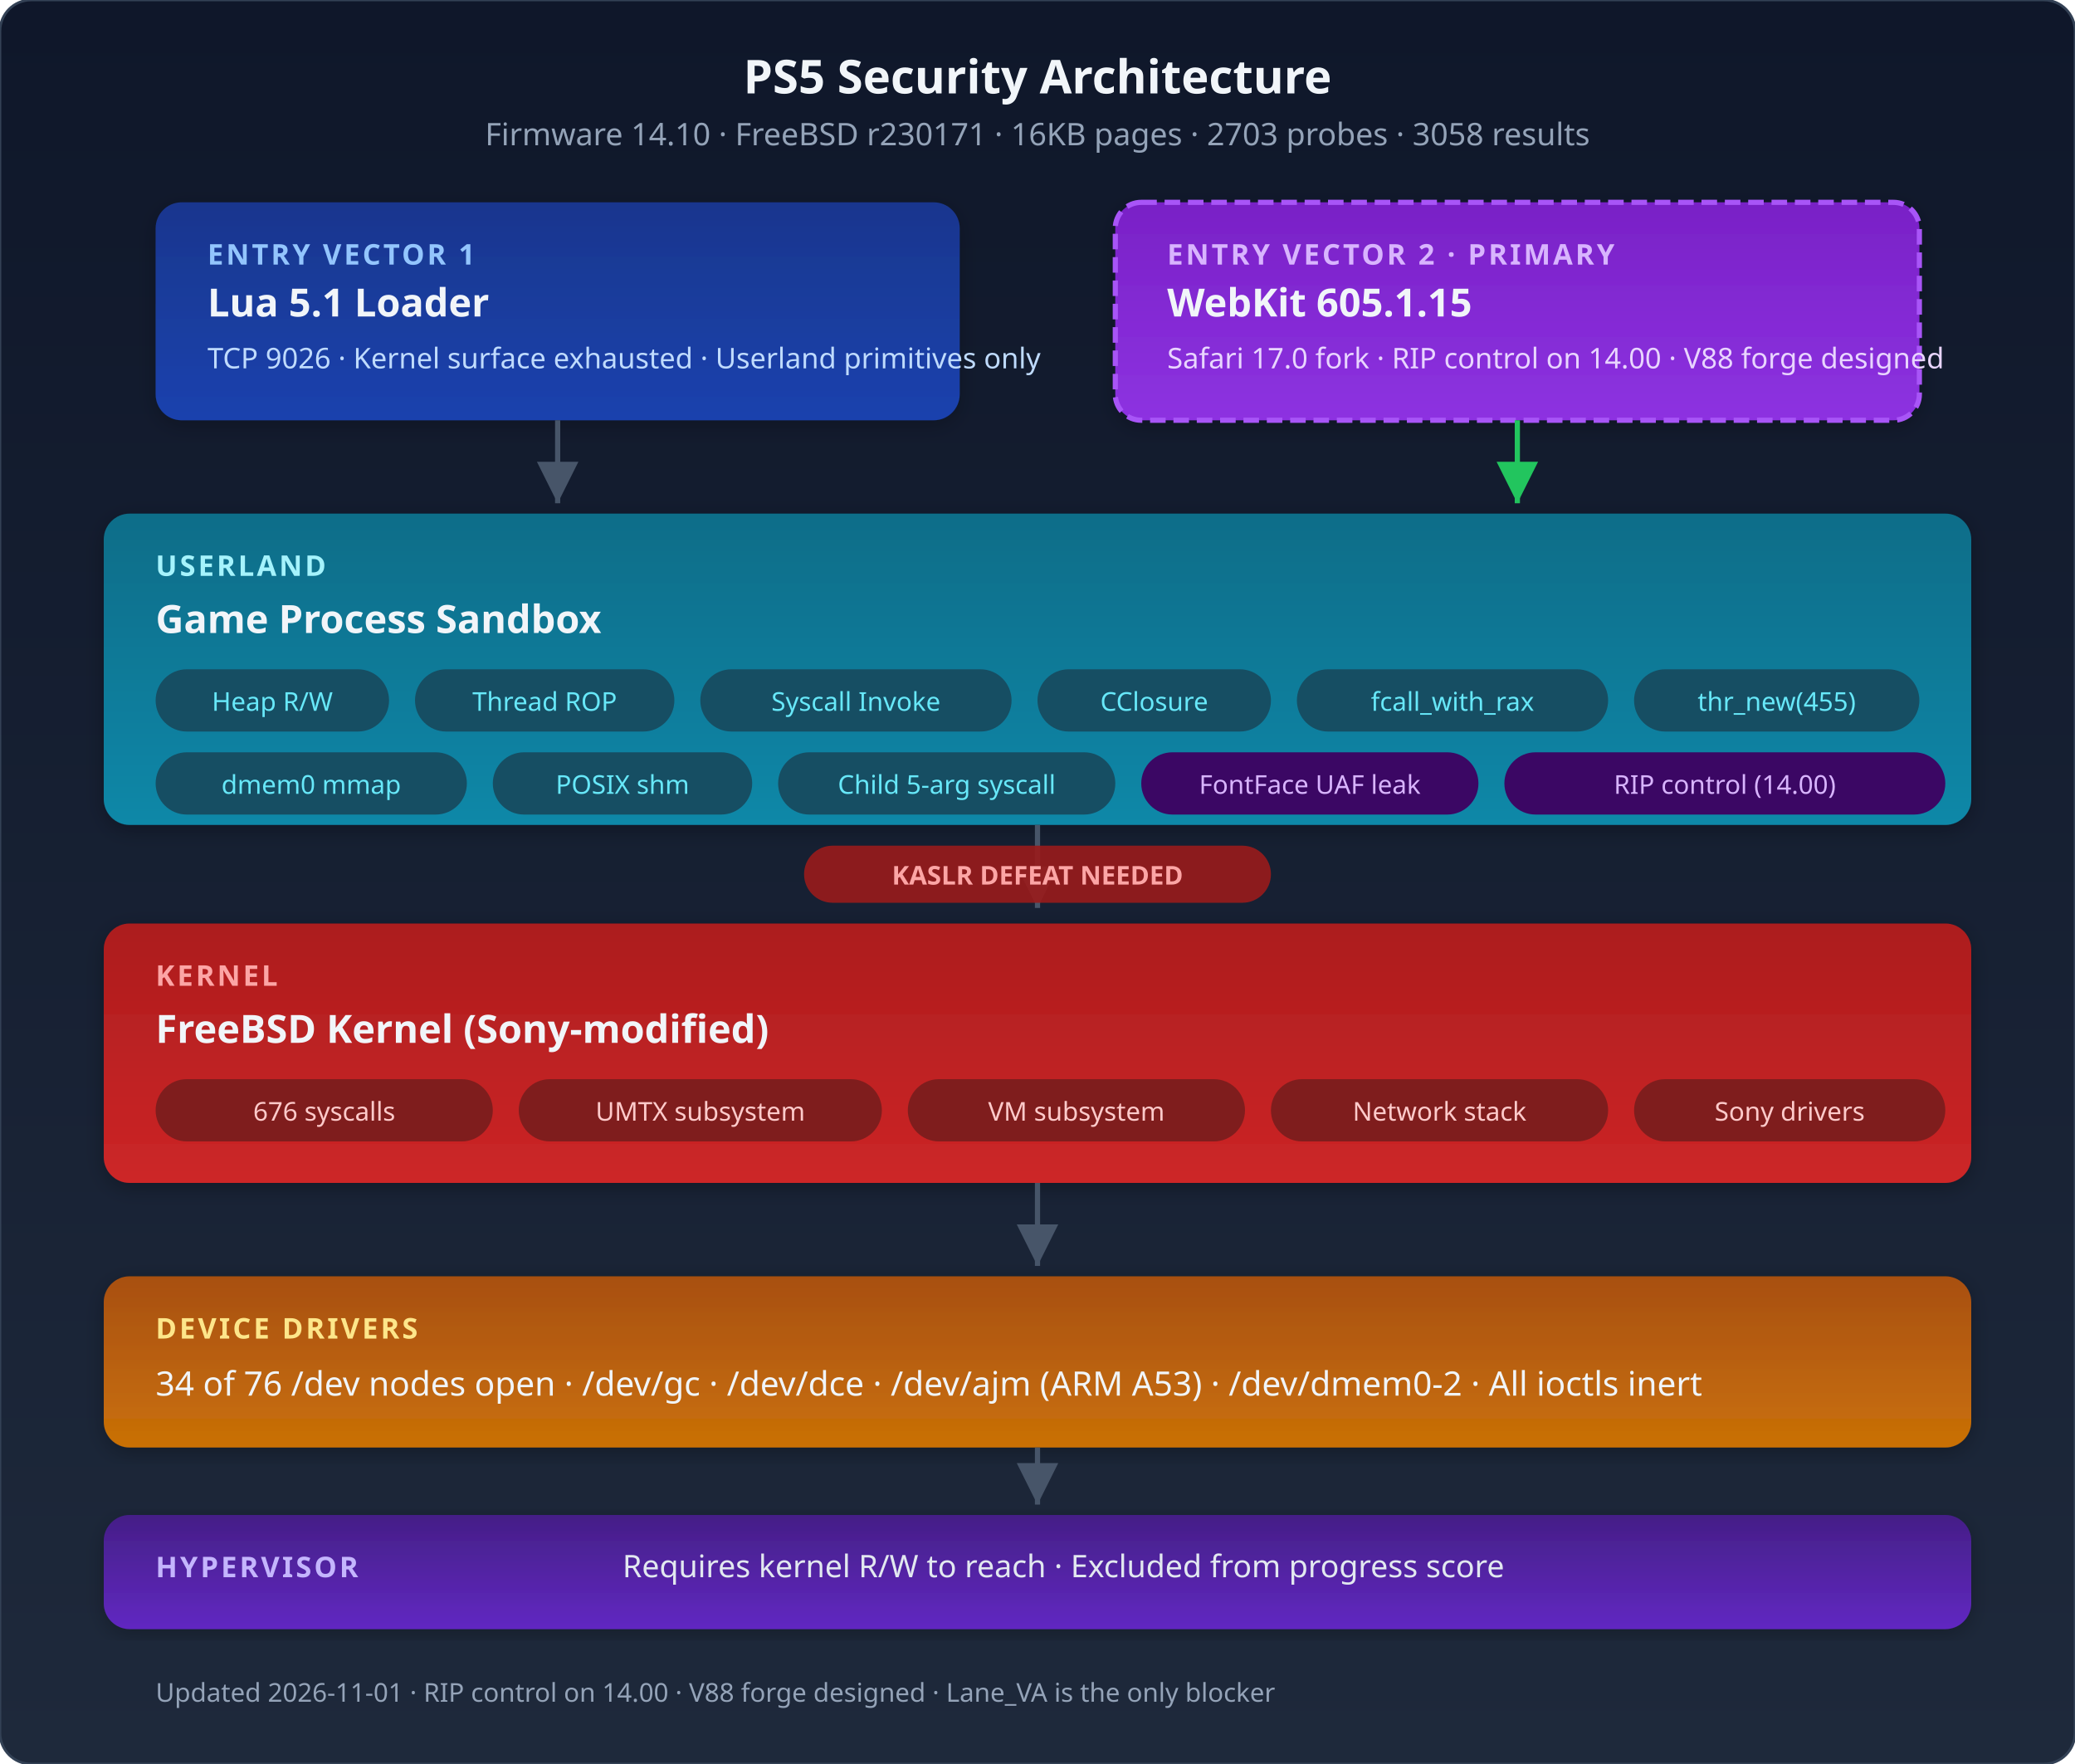
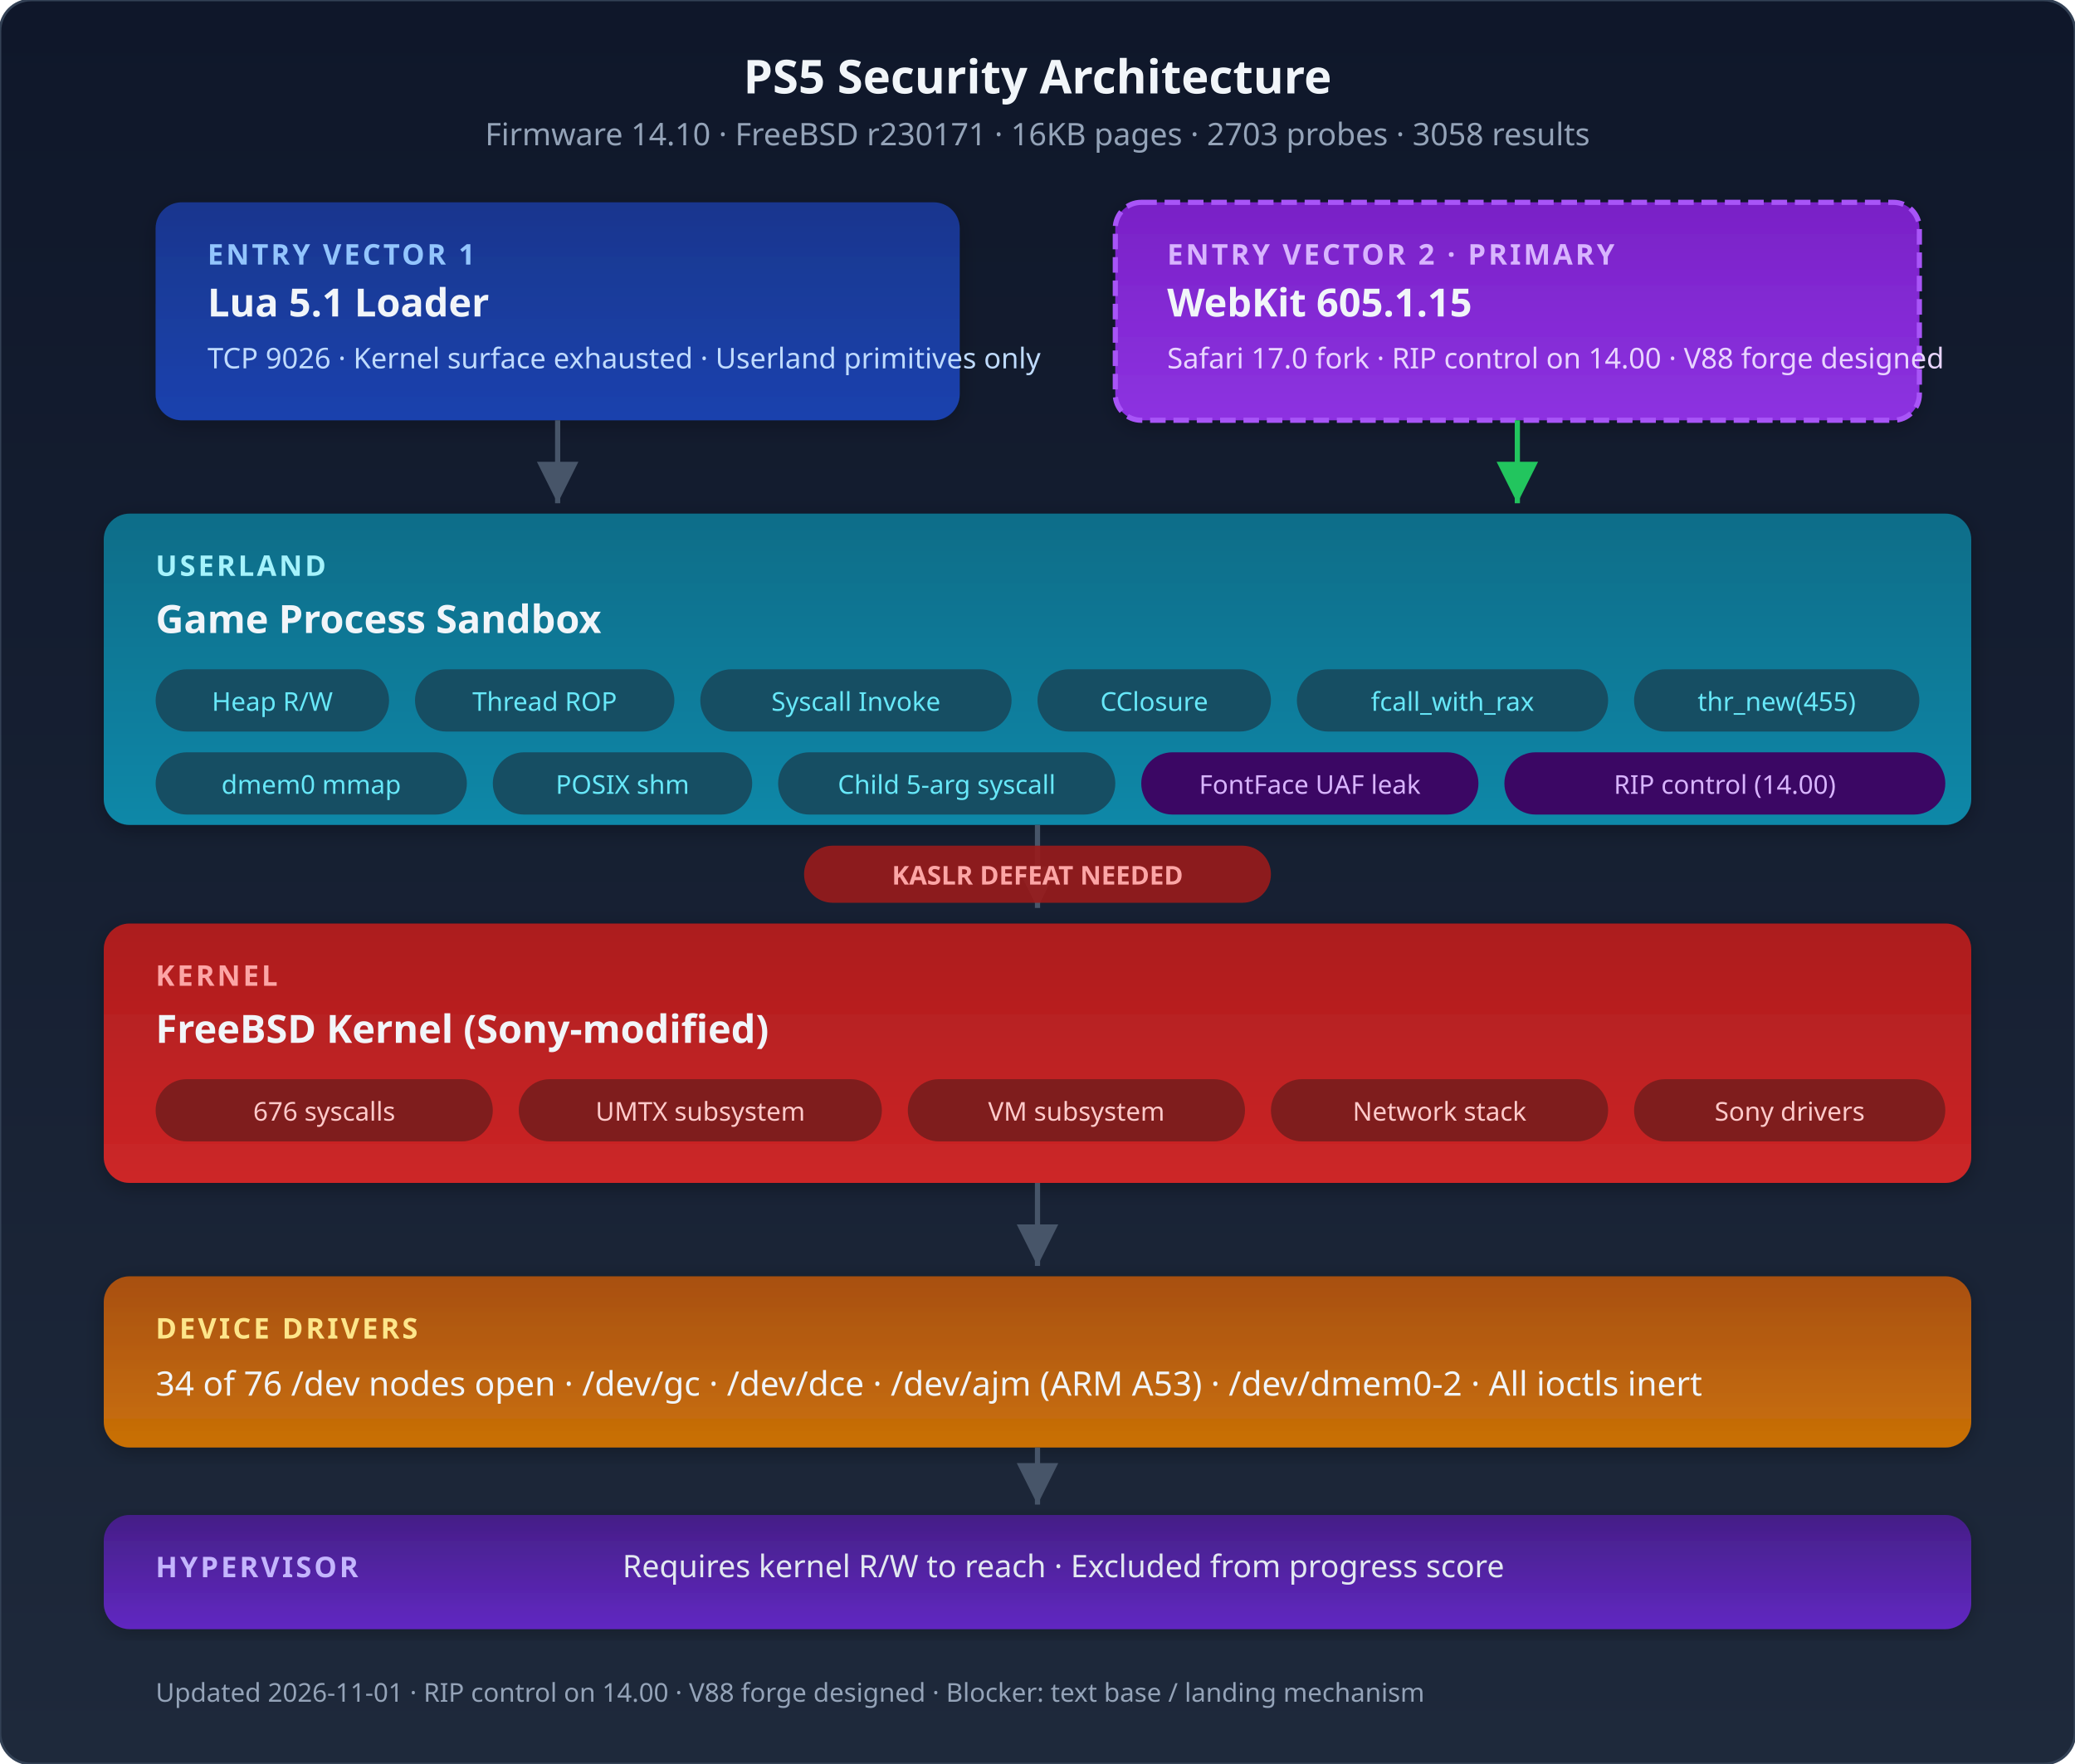
<svg xmlns="http://www.w3.org/2000/svg" width="800" height="680" viewBox="0 0 800 680">
  <defs>
    <linearGradient id="bg" x1="0" y1="0" x2="0" y2="1">
      <stop offset="0%" stop-color="#0f172a" />
      <stop offset="100%" stop-color="#1e293b" />
    </linearGradient>
    <linearGradient id="entry1" x1="0" y1="0" x2="0" y2="1">
      <stop offset="0%" stop-color="#1e40af" />
      <stop offset="100%" stop-color="#1d4ed8" />
    </linearGradient>
    <linearGradient id="entry2" x1="0" y1="0" x2="0" y2="1">
      <stop offset="0%" stop-color="#7e22ce" />
      <stop offset="100%" stop-color="#9333ea" />
    </linearGradient>
    <linearGradient id="user" x1="0" y1="0" x2="0" y2="1">
      <stop offset="0%" stop-color="#0e7490" />
      <stop offset="100%" stop-color="#0891b2" />
    </linearGradient>
    <linearGradient id="kern" x1="0" y1="0" x2="0" y2="1">
      <stop offset="0%" stop-color="#b91c1c" />
      <stop offset="100%" stop-color="#dc2626" />
    </linearGradient>
    <linearGradient id="drv" x1="0" y1="0" x2="0" y2="1">
      <stop offset="0%" stop-color="#b45309" />
      <stop offset="100%" stop-color="#d97706" />
    </linearGradient>
    <linearGradient id="hyp" x1="0" y1="0" x2="0" y2="1">
      <stop offset="0%" stop-color="#4c1d95" />
      <stop offset="100%" stop-color="#6d28d9" />
    </linearGradient>
    <filter id="shadow">
      <feDropShadow dx="0" dy="2" stdDeviation="4" flood-color="#000" flood-opacity="0.3" />
    </filter>
    <marker id="arrow" viewBox="0 0 10 10" refX="10" refY="5" markerWidth="8" markerHeight="8" orient="auto-start-reverse">
      <path d="M 0 0 L 10 5 L 0 10 z" fill="#475569" />
    </marker>
    <marker id="arrow-green" viewBox="0 0 10 10" refX="10" refY="5" markerWidth="8" markerHeight="8" orient="auto-start-reverse">
      <path d="M 0 0 L 10 5 L 0 10 z" fill="#22c55e" />
    </marker>
  </defs>
  <rect width="800" height="680" rx="12" fill="url(#bg)" stroke="#334155" stroke-width="1" />
  <text x="400" y="36" text-anchor="middle" font-family="'Segoe UI',system-ui,sans-serif" font-size="18" font-weight="700" fill="#f1f5f9">PS5 Security Architecture</text>
  <text x="400" y="56" text-anchor="middle" font-family="'Segoe UI',system-ui,sans-serif" font-size="12" fill="#94a3b8">Firmware 14.10 · FreeBSD r230171 · 16KB pages · 2703 probes · 3058 results</text>
  <rect x="60" y="78" width="310" height="84" rx="10" fill="url(#entry1)" filter="url(#shadow)" opacity="0.75" />
  <text x="80" y="102" font-family="'Segoe UI',system-ui,sans-serif" font-size="11" font-weight="600" fill="#93c5fd" letter-spacing="1">ENTRY VECTOR 1</text>
  <text x="80" y="122" font-family="'Segoe UI',system-ui,sans-serif" font-size="15" font-weight="700" fill="#f1f5f9">Lua 5.1 Loader</text>
  <text x="80" y="142" font-family="'Segoe UI',system-ui,sans-serif" font-size="11" fill="#bfdbfe">TCP 9026 · Kernel surface exhausted · Userland primitives only</text>
  <rect x="430" y="78" width="310" height="84" rx="10" fill="url(#entry2)" filter="url(#shadow)" opacity="0.95" />
  <rect x="430" y="78" width="310" height="84" rx="10" fill="none" stroke="#a855f7" stroke-width="2" stroke-dasharray="6 3" />
  <text x="450" y="102" font-family="'Segoe UI',system-ui,sans-serif" font-size="11" font-weight="600" fill="#d8b4fe" letter-spacing="1">ENTRY VECTOR 2 · PRIMARY</text>
  <text x="450" y="122" font-family="'Segoe UI',system-ui,sans-serif" font-size="15" font-weight="700" fill="#f1f5f9">WebKit 605.1.15</text>
  <text x="450" y="142" font-family="'Segoe UI',system-ui,sans-serif" font-size="11" fill="#e9d5ff">Safari 17.0 fork · RIP control on 14.00 · V88 forge designed</text>
  <line x1="215" y1="162" x2="215" y2="194" stroke="#475569" stroke-width="2" marker-end="url(#arrow)" />
  <line x1="585" y1="162" x2="585" y2="194" stroke="#22c55e" stroke-width="2" marker-end="url(#arrow-green)" />
  <rect x="40" y="198" width="720" height="120" rx="10" fill="url(#user)" filter="url(#shadow)" opacity="0.92" />
  <text x="60" y="222" font-family="'Segoe UI',system-ui,sans-serif" font-size="11" font-weight="600" fill="#a5f3fc" letter-spacing="1">USERLAND</text>
  <text x="60" y="244" font-family="'Segoe UI',system-ui,sans-serif" font-size="15" font-weight="700" fill="#f1f5f9">Game Process Sandbox</text>
  <rect x="60" y="258" width="90" height="24" rx="12" fill="#164e63" />
  <text x="105" y="274" text-anchor="middle" font-family="'Segoe UI',system-ui,sans-serif" font-size="10" fill="#67e8f9">Heap R/W</text>
  <rect x="160" y="258" width="100" height="24" rx="12" fill="#164e63" />
  <text x="210" y="274" text-anchor="middle" font-family="'Segoe UI',system-ui,sans-serif" font-size="10" fill="#67e8f9">Thread ROP</text>
  <rect x="270" y="258" width="120" height="24" rx="12" fill="#164e63" />
  <text x="330" y="274" text-anchor="middle" font-family="'Segoe UI',system-ui,sans-serif" font-size="10" fill="#67e8f9">Syscall Invoke</text>
  <rect x="400" y="258" width="90" height="24" rx="12" fill="#164e63" />
  <text x="445" y="274" text-anchor="middle" font-family="'Segoe UI',system-ui,sans-serif" font-size="10" fill="#67e8f9">CClosure</text>
  <rect x="500" y="258" width="120" height="24" rx="12" fill="#164e63" />
  <text x="560" y="274" text-anchor="middle" font-family="'Segoe UI',system-ui,sans-serif" font-size="10" fill="#67e8f9">fcall_with_rax</text>
  <rect x="630" y="258" width="110" height="24" rx="12" fill="#164e63" />
  <text x="685" y="274" text-anchor="middle" font-family="'Segoe UI',system-ui,sans-serif" font-size="10" fill="#67e8f9">thr_new(455)</text>
  <rect x="60" y="290" width="120" height="24" rx="12" fill="#164e63" />
  <text x="120" y="306" text-anchor="middle" font-family="'Segoe UI',system-ui,sans-serif" font-size="10" fill="#67e8f9">dmem0 mmap</text>
  <rect x="190" y="290" width="100" height="24" rx="12" fill="#164e63" />
  <text x="240" y="306" text-anchor="middle" font-family="'Segoe UI',system-ui,sans-serif" font-size="10" fill="#67e8f9">POSIX shm</text>
  <rect x="300" y="290" width="130" height="24" rx="12" fill="#164e63" />
  <text x="365" y="306" text-anchor="middle" font-family="'Segoe UI',system-ui,sans-serif" font-size="10" fill="#67e8f9">Child 5-arg syscall</text>
  <rect x="440" y="290" width="130" height="24" rx="12" fill="#3b0764" />
  <text x="505" y="306" text-anchor="middle" font-family="'Segoe UI',system-ui,sans-serif" font-size="10" fill="#d8b4fe">FontFace UAF leak</text>
  <rect x="580" y="290" width="170" height="24" rx="12" fill="#3b0764" />
  <text x="665" y="306" text-anchor="middle" font-family="'Segoe UI',system-ui,sans-serif" font-size="10" fill="#d8b4fe">RIP control (14.00)</text>
  <line x1="400" y1="318" x2="400" y2="350" stroke="#475569" stroke-width="2" marker-end="url(#arrow)" />
  <rect x="310" y="326" width="180" height="22" rx="11" fill="#991b1b" opacity="0.9" />
  <text x="400" y="341" text-anchor="middle" font-family="'Segoe UI',system-ui,sans-serif" font-size="10" font-weight="700" fill="#fca5a5">KASLR DEFEAT NEEDED</text>
  <rect x="40" y="356" width="720" height="100" rx="10" fill="url(#kern)" filter="url(#shadow)" opacity="0.92" />
  <text x="60" y="380" font-family="'Segoe UI',system-ui,sans-serif" font-size="11" font-weight="600" fill="#fca5a5" letter-spacing="1">KERNEL</text>
  <text x="60" y="402" font-family="'Segoe UI',system-ui,sans-serif" font-size="15" font-weight="700" fill="#f1f5f9">FreeBSD Kernel (Sony-modified)</text>
  <rect x="60" y="416" width="130" height="24" rx="12" fill="#7f1d1d" />
  <text x="125" y="432" text-anchor="middle" font-family="'Segoe UI',system-ui,sans-serif" font-size="10" fill="#fecaca">676 syscalls</text>
  <rect x="200" y="416" width="140" height="24" rx="12" fill="#7f1d1d" />
  <text x="270" y="432" text-anchor="middle" font-family="'Segoe UI',system-ui,sans-serif" font-size="10" fill="#fecaca">UMTX subsystem</text>
  <rect x="350" y="416" width="130" height="24" rx="12" fill="#7f1d1d" />
  <text x="415" y="432" text-anchor="middle" font-family="'Segoe UI',system-ui,sans-serif" font-size="10" fill="#fecaca">VM subsystem</text>
  <rect x="490" y="416" width="130" height="24" rx="12" fill="#7f1d1d" />
  <text x="555" y="432" text-anchor="middle" font-family="'Segoe UI',system-ui,sans-serif" font-size="10" fill="#fecaca">Network stack</text>
  <rect x="630" y="416" width="120" height="24" rx="12" fill="#7f1d1d" />
  <text x="690" y="432" text-anchor="middle" font-family="'Segoe UI',system-ui,sans-serif" font-size="10" fill="#fecaca">Sony drivers</text>
  <line x1="400" y1="456" x2="400" y2="488" stroke="#475569" stroke-width="2" marker-end="url(#arrow)" />
  <rect x="40" y="492" width="720" height="66" rx="10" fill="url(#drv)" filter="url(#shadow)" opacity="0.92" />
  <text x="60" y="516" font-family="'Segoe UI',system-ui,sans-serif" font-size="11" font-weight="600" fill="#fde68a" letter-spacing="1">DEVICE DRIVERS</text>
  <text x="60" y="538" font-family="'Segoe UI',system-ui,sans-serif" font-size="13" fill="#f1f5f9">34 of 76 /dev nodes open · /dev/gc · /dev/dce · /dev/ajm (ARM A53) · /dev/dmem0-2 · All ioctls inert</text>
  <line x1="400" y1="558" x2="400" y2="580" stroke="#475569" stroke-width="2" marker-end="url(#arrow)" />
  <rect x="40" y="584" width="720" height="44" rx="10" fill="url(#hyp)" filter="url(#shadow)" opacity="0.85" />
  <text x="60" y="608" font-family="'Segoe UI',system-ui,sans-serif" font-size="11" font-weight="600" fill="#c4b5fd" letter-spacing="1">HYPERVISOR</text>
  <text x="240" y="608" font-family="'Segoe UI',system-ui,sans-serif" font-size="12" fill="#e2e8f0">Requires kernel R/W to reach · Excluded from progress score</text>
-   <text x="60" y="656" font-family="'Segoe UI',system-ui,sans-serif" font-size="10" fill="#94a3b8">Updated 2026-11-01 · RIP control on 14.00 · V88 forge designed · Lane_VA is the only blocker</text>
+   <text x="60" y="656" font-family="'Segoe UI',system-ui,sans-serif" font-size="10" fill="#94a3b8">Updated 2026-11-01 · RIP control on 14.00 · V88 forge designed · Blocker: text base / landing mechanism</text>
</svg>
